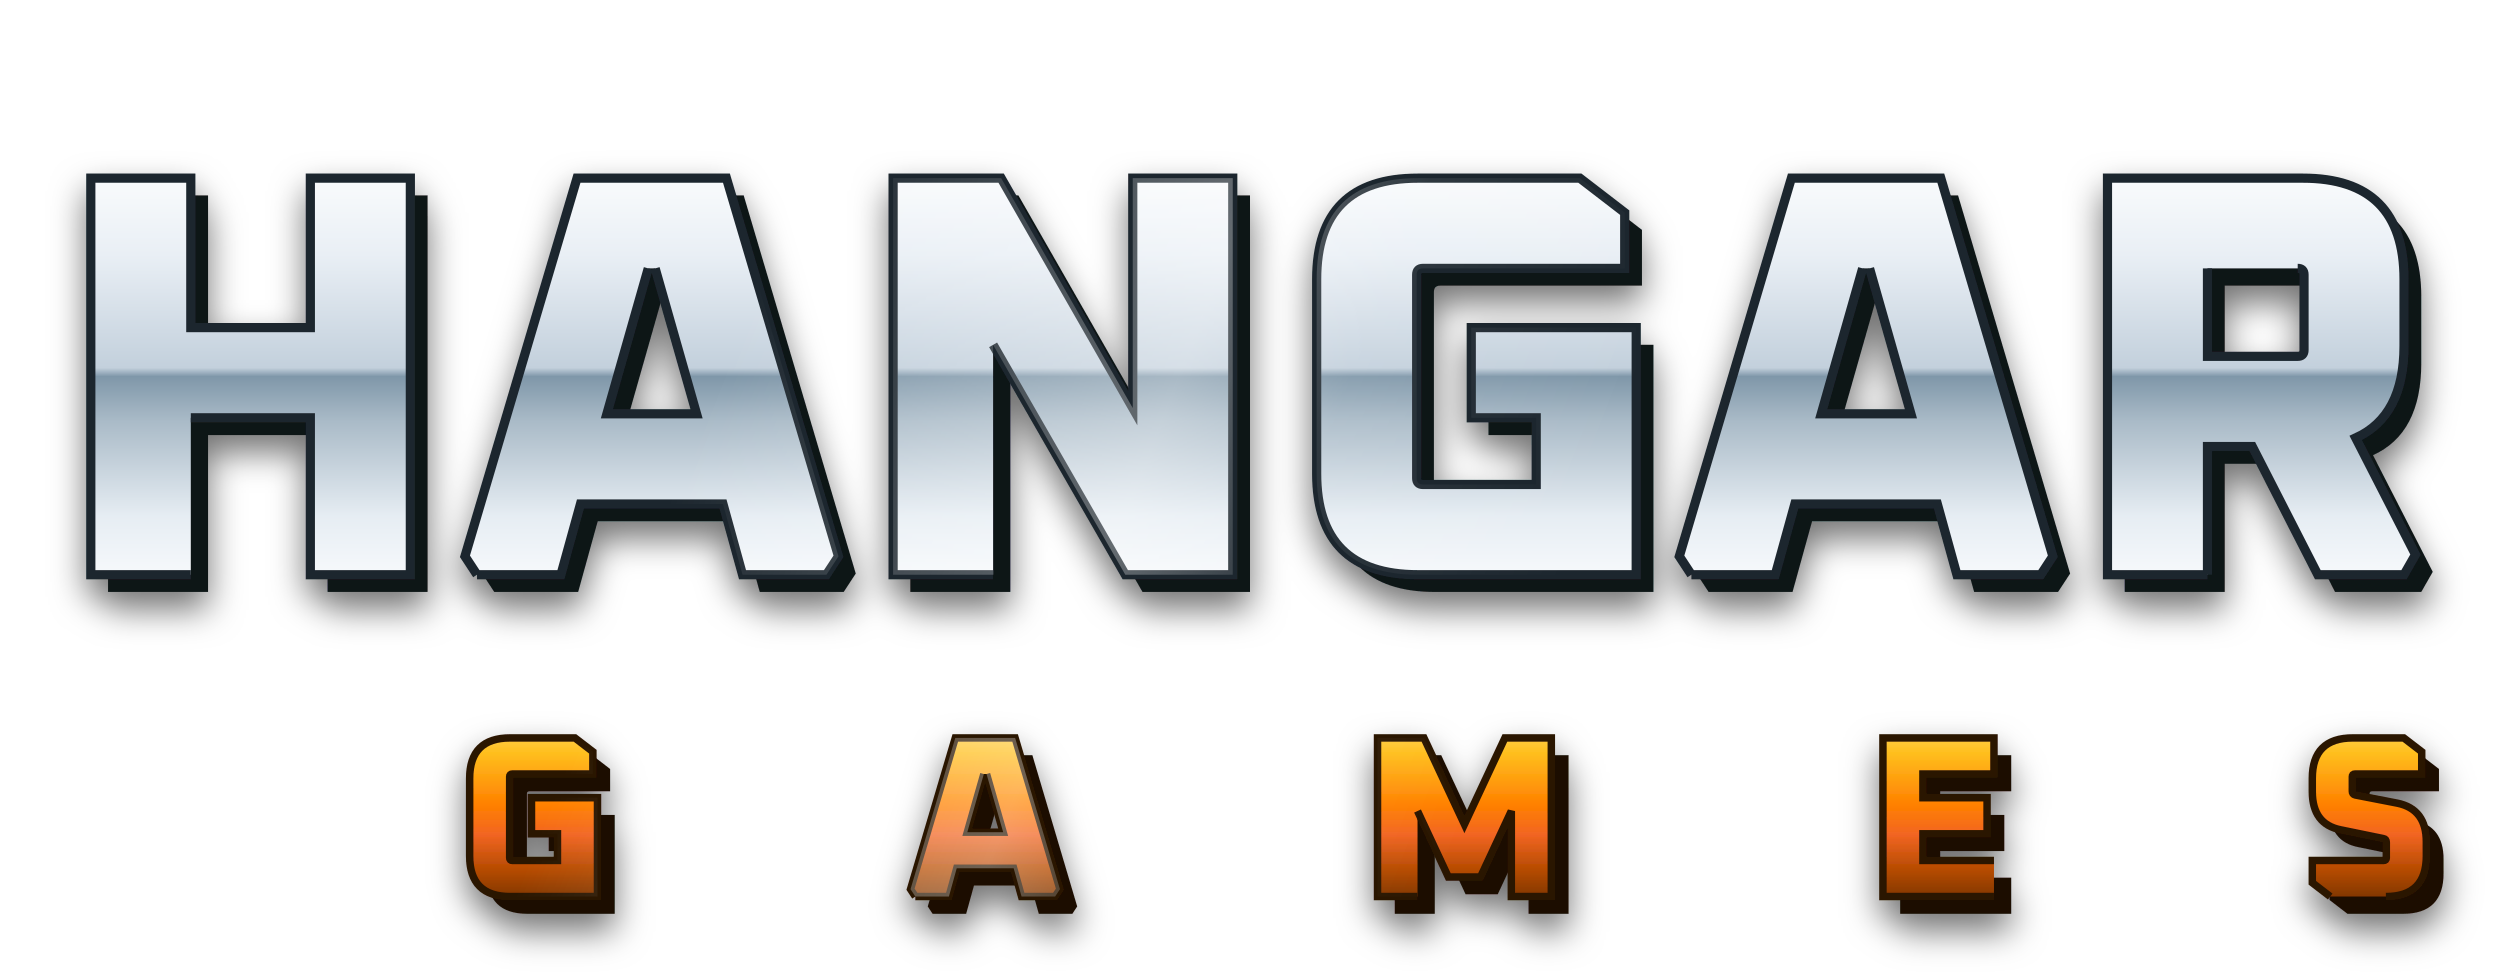
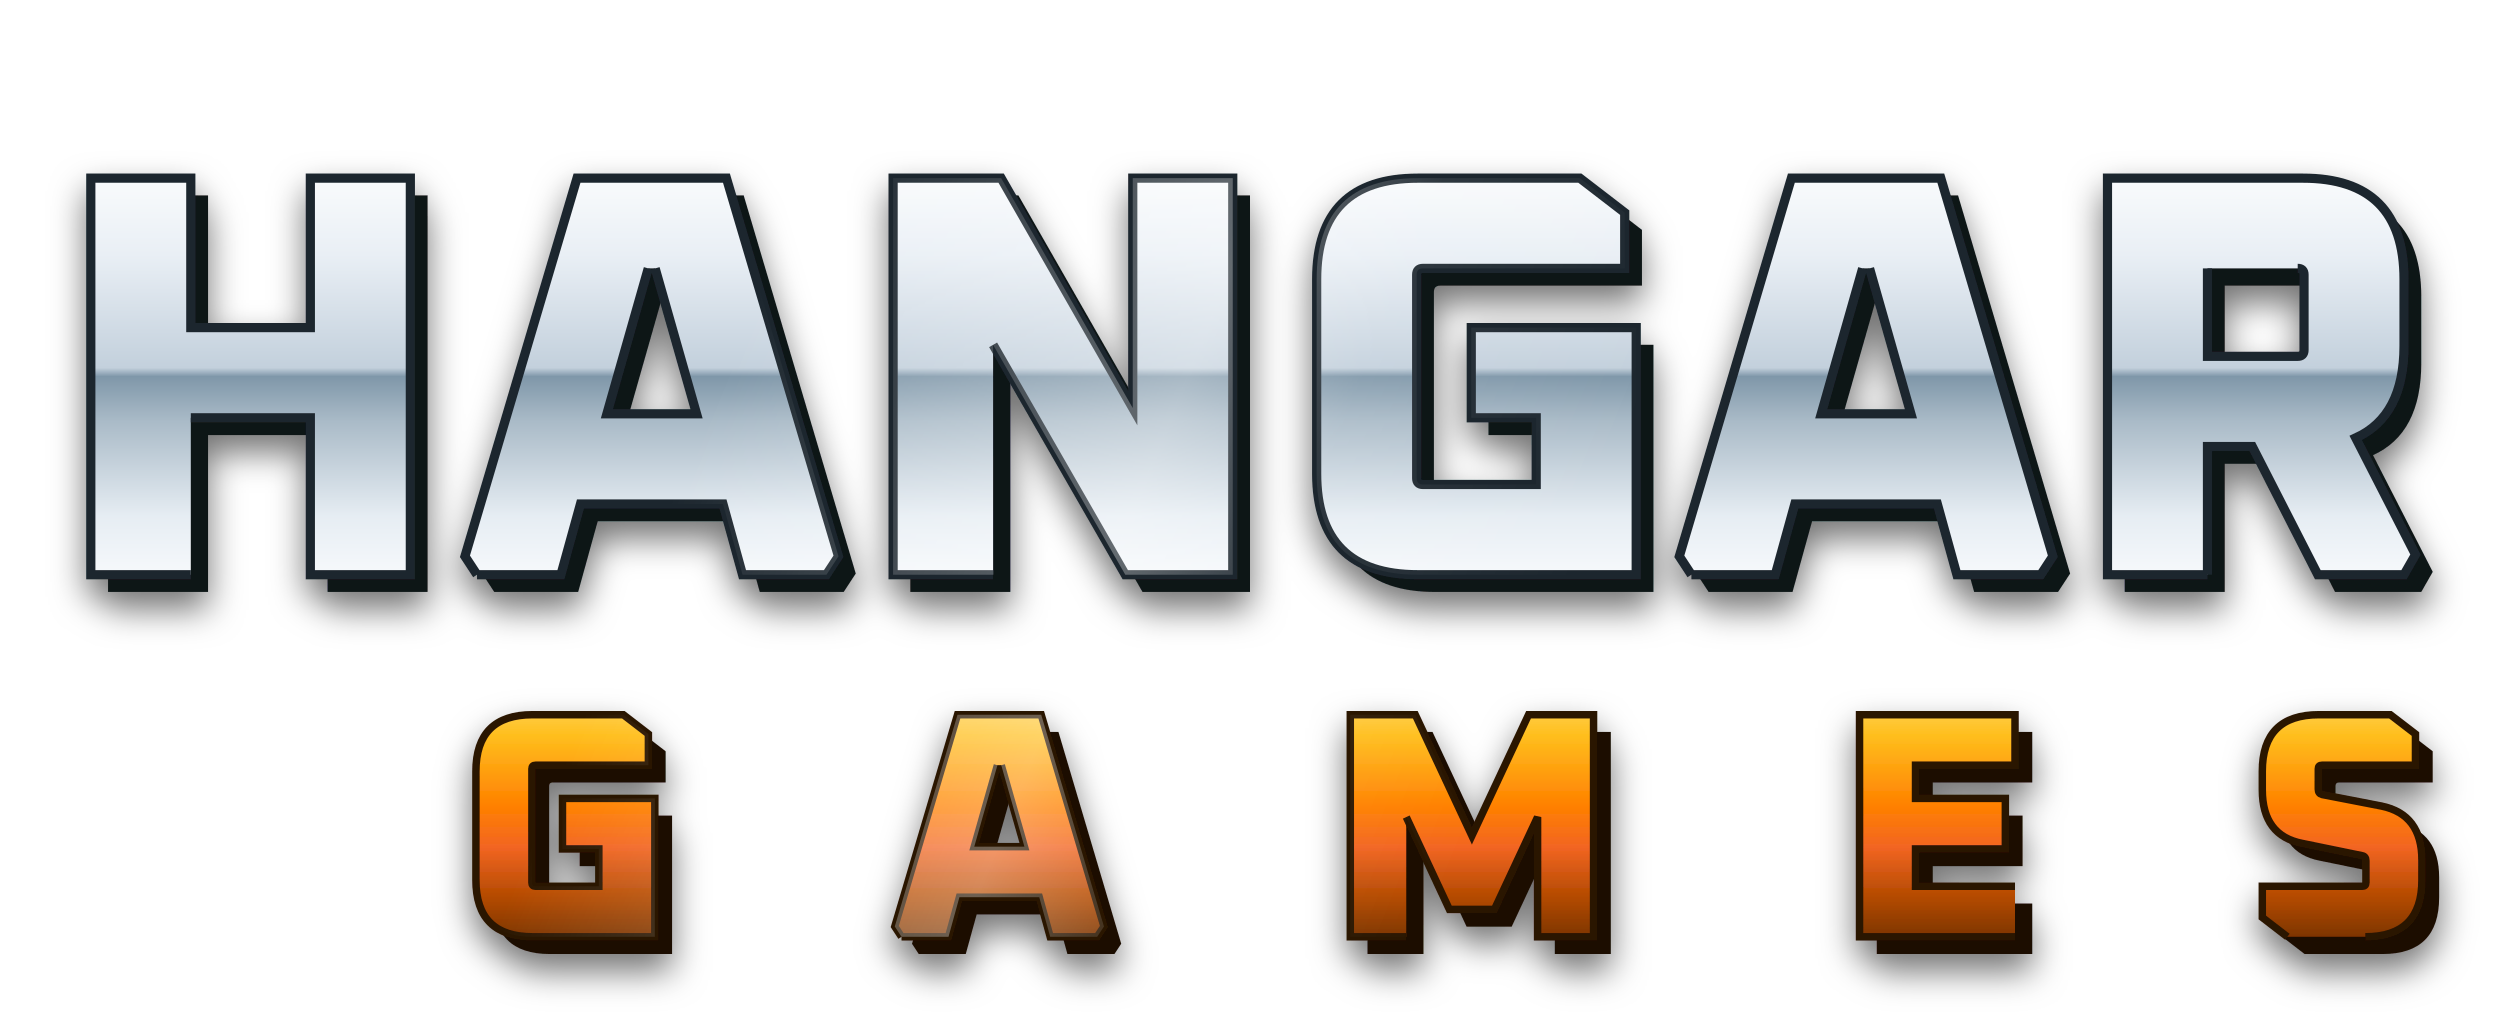
- <svg xmlns="http://www.w3.org/2000/svg" viewBox="0 0 435 170" role="img" aria-label="HANGAR GAMES">
+ <svg xmlns="http://www.w3.org/2000/svg" viewBox="0 0 435 177" role="img" aria-label="HANGAR GAMES">
  <defs>
    <linearGradient id="g1" gradientUnits="userSpaceOnUse" x1="0" y1="26" x2="0" y2="102">
      <stop offset="0" stop-color="#ffffff" />
      <stop offset=".24" stop-color="#e9eff5" />
      <stop offset=".50" stop-color="#c3d0dc" />
      <stop offset=".52" stop-color="#7f97a9" />
      <stop offset=".62" stop-color="#a9bac7" />
      <stop offset=".84" stop-color="#e6edf3" />
      <stop offset="1" stop-color="#f9fbfd" />
    </linearGradient>
-     <linearGradient id="g2" gradientUnits="userSpaceOnUse" x1="0" y1="126" x2="0" y2="158">
+     <linearGradient id="g2" gradientUnits="userSpaceOnUse" x1="0" y1="121" x2="0" y2="165">
      <stop offset="0" stop-color="#ffd75e" />
      <stop offset=".16" stop-color="#ffbe1d" />
      <stop offset=".44" stop-color="#ff8000" />
      <stop offset=".60" stop-color="#f26522" />
      <stop offset=".80" stop-color="#b34a00" />
      <stop offset="1" stop-color="#6e2f00" />
    </linearGradient>
-     <linearGradient id="spec" gradientUnits="userSpaceOnUse" x1="0" y1="0" x2="435" y2="170">
+     <linearGradient id="spec" gradientUnits="userSpaceOnUse" x1="0" y1="0" x2="435" y2="177">
      <stop offset=".30" stop-color="#fff" stop-opacity="0" />
      <stop offset=".46" stop-color="#fff" stop-opacity=".32" />
      <stop offset=".52" stop-color="#fff" stop-opacity=".08" />
      <stop offset=".62" stop-color="#fff" stop-opacity="0" />
    </linearGradient>
    <clipPath id="letters">
      <path d="M33.20 100L15.80 100L15.80 31L33.20 31L33.20 57L54 57L54 31L71.40 31L71.40 100L54 100L54 72.70L33.20 72.70M83 100L80.90 96.80L100.40 31L126.40 31L145.90 96.80L143.80 100L129.20 100L125.80 87.70L101 87.70L97.60 100L83 100M112.80 46.70L105.60 72L121.20 72L114 46.70M172.80 100L155.40 100L155.40 31L174.20 31L197.10 71L197.10 31L214.50 31L214.50 100L195.80 100L172.80 60M229.10 82.40L229.10 48.60Q229.10 31 246.70 31L274.90 31L282.70 37L282.70 46.70L247.60 46.70Q246.50 46.70 246.50 47.80L246.50 83.20Q246.50 84.30 247.60 84.30L267.30 84.30L267.30 72.70L256 72.70L256 57L284.70 57L284.70 100L246.70 100Q229.10 100 229.10 82.40M294.30 100L292.20 96.80L311.70 31L337.70 31L357.20 96.80L355.10 100L340.50 100L337.10 87.70L312.30 87.70L308.90 100L294.30 100M324.10 46.70L316.90 72L332.50 72L325.30 46.70M384.10 100L366.70 100L366.70 31L400.70 31Q418.30 31 418.30 48.60L418.30 60.20Q418.30 72.40 409.90 76.20L420.30 96.50L418.30 100L403.30 100L391.90 77.70L384.10 77.70L384.10 100M384.10 46.70L384.10 62L399.80 62Q400.90 62 400.90 60.90L400.90 47.80Q400.90 46.70 399.80 46.70" />
-       <path d="M81.72 148.96L81.72 135.44Q81.72 128.40 88.76 128.40L100.04 128.40L103.16 130.80L103.16 134.68L89.12 134.68Q88.68 134.68 88.68 135.12L88.68 149.28Q88.68 149.72 89.12 149.72L97 149.72L97 145.08L92.48 145.08L92.48 138.80L103.96 138.80L103.96 156L88.76 156Q81.72 156 81.72 148.96M159.27 156L158.43 154.72L166.22 128.40L176.63 128.40L184.43 154.72L183.59 156L177.75 156L176.38 151.08L166.47 151.08L165.11 156L159.27 156M171.19 134.68L168.31 144.80L174.55 144.80L171.66 134.68M246.65 156L239.69 156L239.69 128.40L247.77 128.40L254.81 143.44L261.85 128.40L269.93 128.40L269.93 156L262.97 156L262.97 141.12L257.61 152.60L252.01 152.60L246.65 141.12M346.95 156L327.63 156L327.63 128.40L346.95 128.40L346.95 134.68L334.59 134.68L334.59 138.80L345.75 138.80L345.75 145.08L334.59 145.08L334.59 149.72L346.95 149.72M405.46 156L402.34 153.60L402.34 149.72L414.78 149.72Q415.22 149.72 415.22 149.28L415.22 146.56Q415.22 146 414.74 145.92L407.34 144.40Q402.34 143.44 402.34 137.72L402.34 135.44Q402.34 128.40 409.38 128.40L418.26 128.40L421.38 130.80L421.38 134.68L409.74 134.68Q409.30 134.68 409.30 135.12L409.30 137.68Q409.30 138.20 409.78 138.32L417.18 139.76Q422.18 140.80 422.18 146.48L422.18 148.96Q422.18 156 415.14 156" />
+       <path d="M82.81 153.14L82.81 134.22Q82.81 124.36 92.66 124.36L108.46 124.36L112.82 127.72L112.82 133.15L93.17 133.15Q92.55 133.15 92.55 133.77L92.55 153.59Q92.55 154.21 93.17 154.21L104.20 154.21L104.20 147.71L97.87 147.71L97.87 138.92L113.94 138.92L113.94 163L92.66 163Q82.81 163 82.81 153.14M156.86 163L155.69 161.21L166.61 124.36L181.17 124.36L192.09 161.21L190.91 163L182.73 163L180.83 156.11L166.94 156.11L165.04 163L156.86 163M173.55 133.15L169.52 147.32L178.25 147.32L174.22 133.15M244.69 163L234.95 163L234.95 124.36L246.26 124.36L256.11 145.42L265.97 124.36L277.28 124.36L277.28 163L267.54 163L267.54 142.17L260.03 158.24L252.19 158.24L244.69 142.17M350.61 163L323.56 163L323.56 124.36L350.61 124.36L350.61 133.15L333.30 133.15L333.30 138.92L348.93 138.92L348.93 147.71L333.30 147.71L333.30 154.21L350.61 154.21M398 163L393.64 159.64L393.64 154.21L411.05 154.21Q411.67 154.21 411.67 153.59L411.67 149.78Q411.67 149 411 148.89L400.64 146.76Q393.64 145.42 393.64 137.41L393.64 134.22Q393.64 124.36 403.49 124.36L415.92 124.36L420.29 127.72L420.29 133.15L404 133.15Q403.38 133.15 403.38 133.77L403.38 137.35Q403.38 138.08 404.05 138.25L414.41 140.26Q421.41 141.72 421.41 149.67L421.41 153.14Q421.41 163 411.56 163" />
    </clipPath>
    <filter id="ds" x="-8%" y="-12%" width="116%" height="130%">
      <feDropShadow dx="0" dy="3" stdDeviation="3" flood-color="#000" flood-opacity=".55" />
    </filter>
  </defs>
  <g filter="url(#ds)">
    <path d="M33.20 100L15.80 100L15.80 31L33.20 31L33.20 57L54 57L54 31L71.40 31L71.40 100L54 100L54 72.70L33.20 72.70M83 100L80.90 96.80L100.40 31L126.40 31L145.90 96.80L143.80 100L129.20 100L125.80 87.70L101 87.70L97.60 100L83 100M112.80 46.70L105.60 72L121.20 72L114 46.70M172.80 100L155.40 100L155.40 31L174.20 31L197.10 71L197.10 31L214.50 31L214.50 100L195.80 100L172.80 60M229.10 82.40L229.10 48.60Q229.10 31 246.70 31L274.90 31L282.70 37L282.70 46.70L247.60 46.70Q246.50 46.70 246.50 47.80L246.50 83.20Q246.50 84.30 247.60 84.30L267.30 84.30L267.30 72.70L256 72.70L256 57L284.70 57L284.70 100L246.70 100Q229.10 100 229.10 82.40M294.30 100L292.20 96.80L311.70 31L337.70 31L357.20 96.80L355.10 100L340.50 100L337.10 87.70L312.30 87.70L308.90 100L294.30 100M324.10 46.70L316.90 72L332.50 72L325.30 46.70M384.10 100L366.70 100L366.70 31L400.70 31Q418.30 31 418.30 48.60L418.30 60.20Q418.30 72.40 409.90 76.20L420.30 96.50L418.30 100L403.30 100L391.90 77.70L384.10 77.70L384.10 100M384.10 46.70L384.10 62L399.80 62Q400.90 62 400.90 60.90L400.90 47.80Q400.90 46.70 399.80 46.70" transform="translate(3,3)" fill="#0d1216" />
-     <path d="M81.72 148.96L81.72 135.44Q81.72 128.40 88.76 128.40L100.04 128.40L103.16 130.80L103.16 134.68L89.12 134.68Q88.68 134.68 88.68 135.12L88.68 149.28Q88.68 149.72 89.12 149.72L97 149.72L97 145.08L92.48 145.08L92.48 138.80L103.96 138.80L103.96 156L88.76 156Q81.72 156 81.72 148.96M159.27 156L158.43 154.72L166.22 128.40L176.63 128.40L184.43 154.72L183.59 156L177.75 156L176.38 151.08L166.47 151.08L165.11 156L159.27 156M171.19 134.68L168.31 144.80L174.55 144.80L171.66 134.68M246.65 156L239.69 156L239.69 128.40L247.77 128.40L254.81 143.44L261.85 128.40L269.93 128.40L269.93 156L262.97 156L262.97 141.12L257.61 152.60L252.01 152.60L246.65 141.12M346.95 156L327.63 156L327.63 128.40L346.95 128.40L346.95 134.68L334.59 134.68L334.59 138.80L345.75 138.80L345.75 145.08L334.59 145.08L334.59 149.72L346.95 149.72M405.46 156L402.34 153.60L402.34 149.72L414.78 149.72Q415.22 149.72 415.22 149.28L415.22 146.56Q415.22 146 414.74 145.92L407.34 144.40Q402.34 143.44 402.34 137.72L402.34 135.44Q402.34 128.40 409.38 128.40L418.26 128.40L421.38 130.80L421.38 134.68L409.74 134.68Q409.30 134.68 409.30 135.12L409.30 137.68Q409.30 138.20 409.78 138.32L417.18 139.76Q422.18 140.80 422.18 146.48L422.18 148.96Q422.18 156 415.14 156" transform="translate(3,3)" fill="#1a0c02" />
+     <path d="M82.81 153.14L82.81 134.22Q82.81 124.36 92.66 124.36L108.46 124.36L112.82 127.72L112.82 133.15L93.17 133.15Q92.55 133.15 92.55 133.77L92.55 153.59Q92.55 154.21 93.17 154.21L104.20 154.21L104.20 147.71L97.87 147.71L97.87 138.92L113.94 138.92L113.94 163L92.66 163Q82.81 163 82.81 153.14M156.86 163L155.69 161.21L166.61 124.36L181.17 124.36L192.09 161.21L190.91 163L182.73 163L180.83 156.11L166.94 156.11L165.04 163L156.86 163M173.55 133.15L169.52 147.32L178.25 147.32L174.22 133.15M244.69 163L234.95 163L234.95 124.36L246.26 124.36L256.11 145.42L265.97 124.36L277.28 124.36L277.28 163L267.54 163L267.54 142.17L260.03 158.24L252.19 158.24L244.69 142.17M350.61 163L323.56 163L323.56 124.36L350.61 124.36L350.61 133.15L333.30 133.15L333.30 138.92L348.93 138.92L348.93 147.71L333.30 147.71L333.30 154.21L350.61 154.21M398 163L393.64 159.64L393.64 154.21L411.05 154.21Q411.67 154.21 411.67 153.59L411.67 149.78Q411.67 149 411 148.89L400.64 146.76Q393.64 145.42 393.64 137.41L393.64 134.22Q393.64 124.36 403.49 124.36L415.92 124.36L420.29 127.72L420.29 133.15L404 133.15Q403.38 133.15 403.38 133.77L403.38 137.35Q403.38 138.08 404.05 138.25L414.41 140.26Q421.41 141.72 421.41 149.67L421.41 153.14Q421.41 163 411.56 163" transform="translate(3,3)" fill="#1a0c02" />
    <path d="M33.20 100L15.80 100L15.80 31L33.20 31L33.20 57L54 57L54 31L71.40 31L71.40 100L54 100L54 72.70L33.20 72.70M83 100L80.90 96.80L100.40 31L126.40 31L145.90 96.80L143.80 100L129.20 100L125.80 87.70L101 87.70L97.60 100L83 100M112.80 46.70L105.60 72L121.20 72L114 46.70M172.80 100L155.40 100L155.40 31L174.20 31L197.10 71L197.10 31L214.50 31L214.50 100L195.80 100L172.80 60M229.10 82.40L229.10 48.60Q229.10 31 246.70 31L274.90 31L282.70 37L282.70 46.70L247.60 46.70Q246.50 46.70 246.50 47.80L246.50 83.20Q246.50 84.30 247.60 84.30L267.30 84.30L267.30 72.70L256 72.70L256 57L284.70 57L284.70 100L246.70 100Q229.10 100 229.10 82.40M294.30 100L292.20 96.80L311.70 31L337.70 31L357.20 96.80L355.10 100L340.50 100L337.10 87.70L312.30 87.70L308.90 100L294.30 100M324.10 46.70L316.90 72L332.50 72L325.30 46.70M384.10 100L366.70 100L366.70 31L400.70 31Q418.30 31 418.30 48.60L418.30 60.20Q418.30 72.40 409.90 76.20L420.30 96.50L418.30 100L403.30 100L391.90 77.70L384.10 77.70L384.10 100M384.10 46.70L384.10 62L399.80 62Q400.90 62 400.90 60.90L400.90 47.80Q400.90 46.70 399.80 46.70" fill="url(#g1)" stroke="#1d262e" stroke-width="1.6" />
-     <path d="M81.72 148.96L81.72 135.44Q81.72 128.40 88.76 128.40L100.04 128.40L103.16 130.80L103.16 134.68L89.12 134.68Q88.68 134.68 88.68 135.12L88.68 149.28Q88.68 149.72 89.12 149.72L97 149.72L97 145.08L92.48 145.08L92.48 138.80L103.96 138.80L103.96 156L88.76 156Q81.72 156 81.72 148.96M159.27 156L158.43 154.72L166.22 128.40L176.63 128.40L184.43 154.72L183.59 156L177.75 156L176.38 151.08L166.47 151.08L165.11 156L159.27 156M171.19 134.68L168.31 144.80L174.55 144.80L171.66 134.68M246.65 156L239.69 156L239.69 128.40L247.77 128.40L254.81 143.44L261.85 128.40L269.93 128.40L269.93 156L262.97 156L262.97 141.12L257.61 152.60L252.01 152.60L246.65 141.12M346.95 156L327.63 156L327.63 128.40L346.95 128.40L346.95 134.68L334.59 134.68L334.59 138.80L345.75 138.80L345.75 145.08L334.59 145.08L334.59 149.72L346.95 149.72M405.46 156L402.34 153.60L402.34 149.72L414.78 149.72Q415.22 149.72 415.22 149.28L415.22 146.56Q415.22 146 414.74 145.92L407.34 144.40Q402.34 143.44 402.34 137.72L402.34 135.44Q402.34 128.40 409.38 128.40L418.26 128.40L421.38 130.80L421.38 134.68L409.74 134.68Q409.30 134.68 409.30 135.12L409.30 137.68Q409.30 138.20 409.78 138.32L417.18 139.76Q422.18 140.80 422.18 146.48L422.18 148.96Q422.18 156 415.14 156" fill="url(#g2)" stroke="#2c1403" stroke-width="1.3" />
+     <path d="M82.81 153.14L82.81 134.22Q82.81 124.36 92.66 124.36L108.46 124.36L112.82 127.72L112.82 133.15L93.17 133.15Q92.55 133.15 92.55 133.77L92.55 153.59Q92.55 154.21 93.17 154.21L104.20 154.21L104.20 147.71L97.87 147.71L97.87 138.92L113.94 138.92L113.94 163L92.66 163Q82.81 163 82.81 153.14M156.86 163L155.69 161.21L166.61 124.36L181.17 124.36L192.09 161.21L190.91 163L182.73 163L180.83 156.11L166.94 156.11L165.04 163L156.86 163M173.55 133.15L169.52 147.32L178.25 147.32L174.22 133.15M244.69 163L234.95 163L234.95 124.36L246.26 124.36L256.11 145.42L265.97 124.36L277.28 124.36L277.28 163L267.54 163L267.54 142.17L260.03 158.24L252.19 158.24L244.69 142.17M350.61 163L323.56 163L323.56 124.36L350.61 124.36L350.61 133.15L333.30 133.15L333.30 138.92L348.93 138.92L348.93 147.71L333.30 147.71L333.30 154.21L350.61 154.21M398 163L393.64 159.64L393.64 154.21L411.05 154.21Q411.67 154.21 411.67 153.59L411.67 149.78Q411.67 149 411 148.89L400.64 146.76Q393.64 145.42 393.64 137.41L393.64 134.22Q393.64 124.36 403.49 124.36L415.92 124.36L420.29 127.72L420.29 133.15L404 133.15Q403.38 133.15 403.38 133.77L403.38 137.35Q403.38 138.08 404.05 138.25L414.41 140.26Q421.41 141.72 421.41 149.67L421.41 153.14Q421.41 163 411.56 163" fill="url(#g2)" stroke="#2c1403" stroke-width="1.3" />
  </g>
-   <rect width="435" height="170" fill="url(#spec)" clip-path="url(#letters)" />
+   <rect width="435" height="177" fill="url(#spec)" clip-path="url(#letters)" />
</svg>
